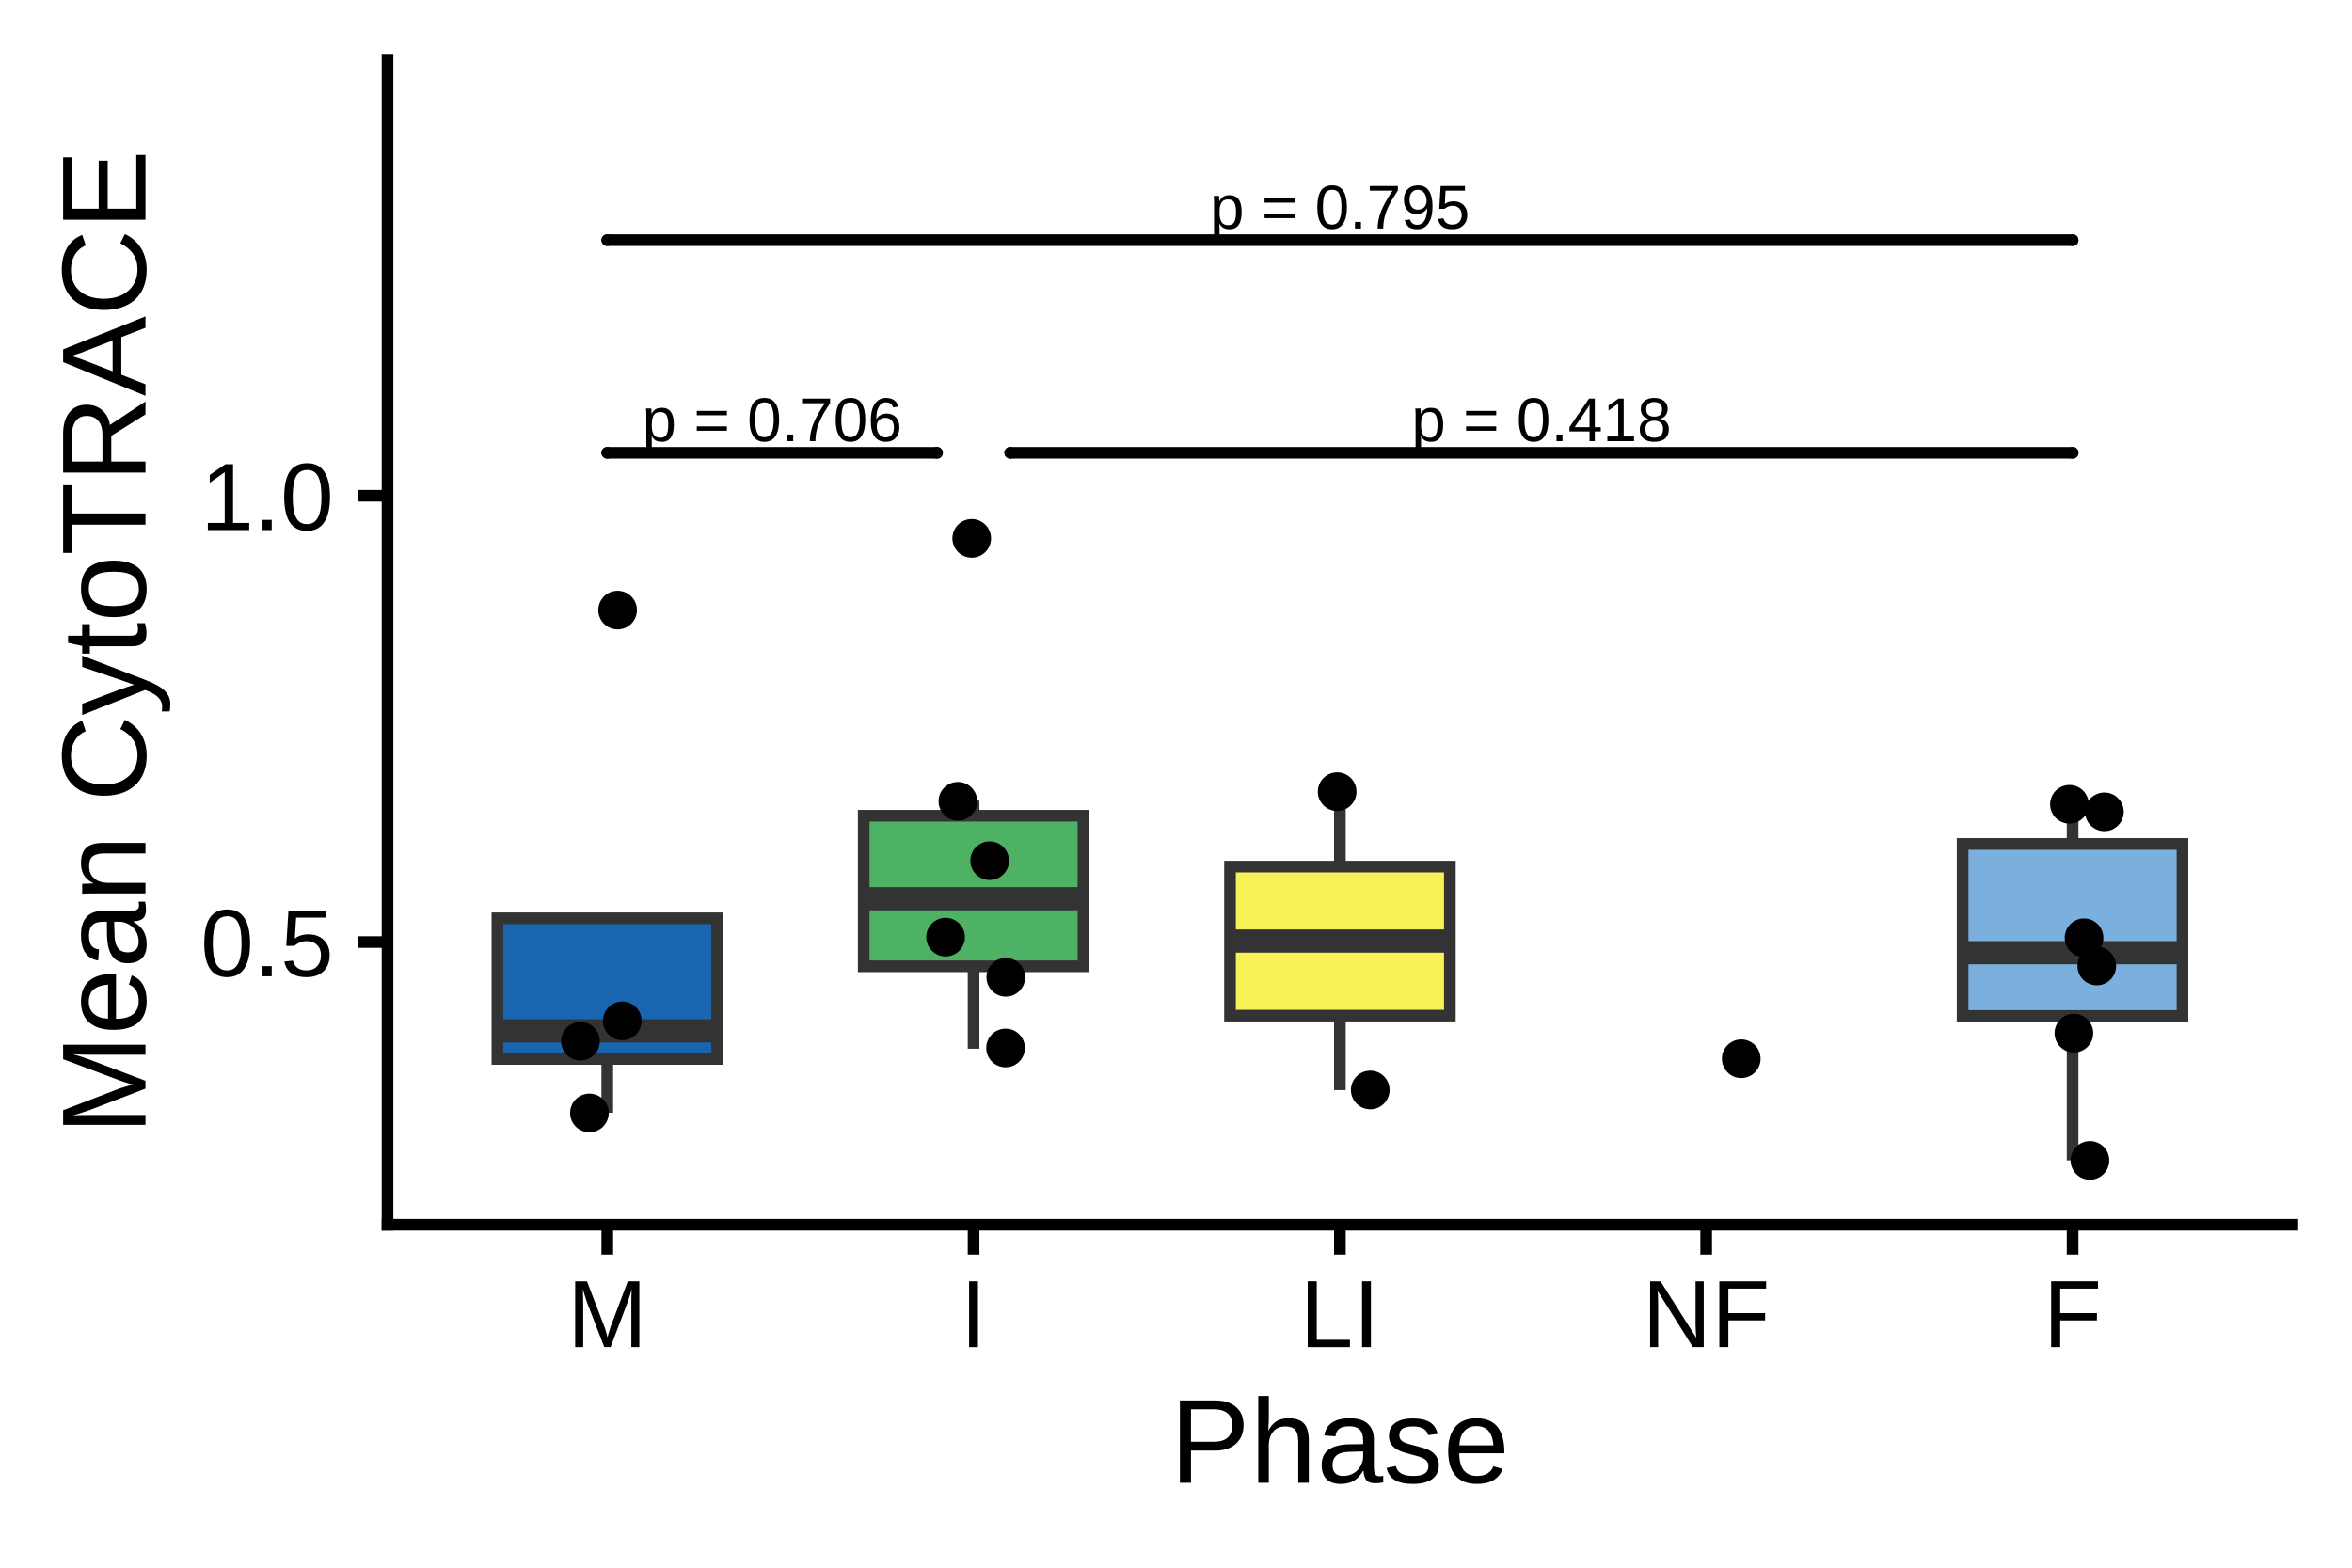
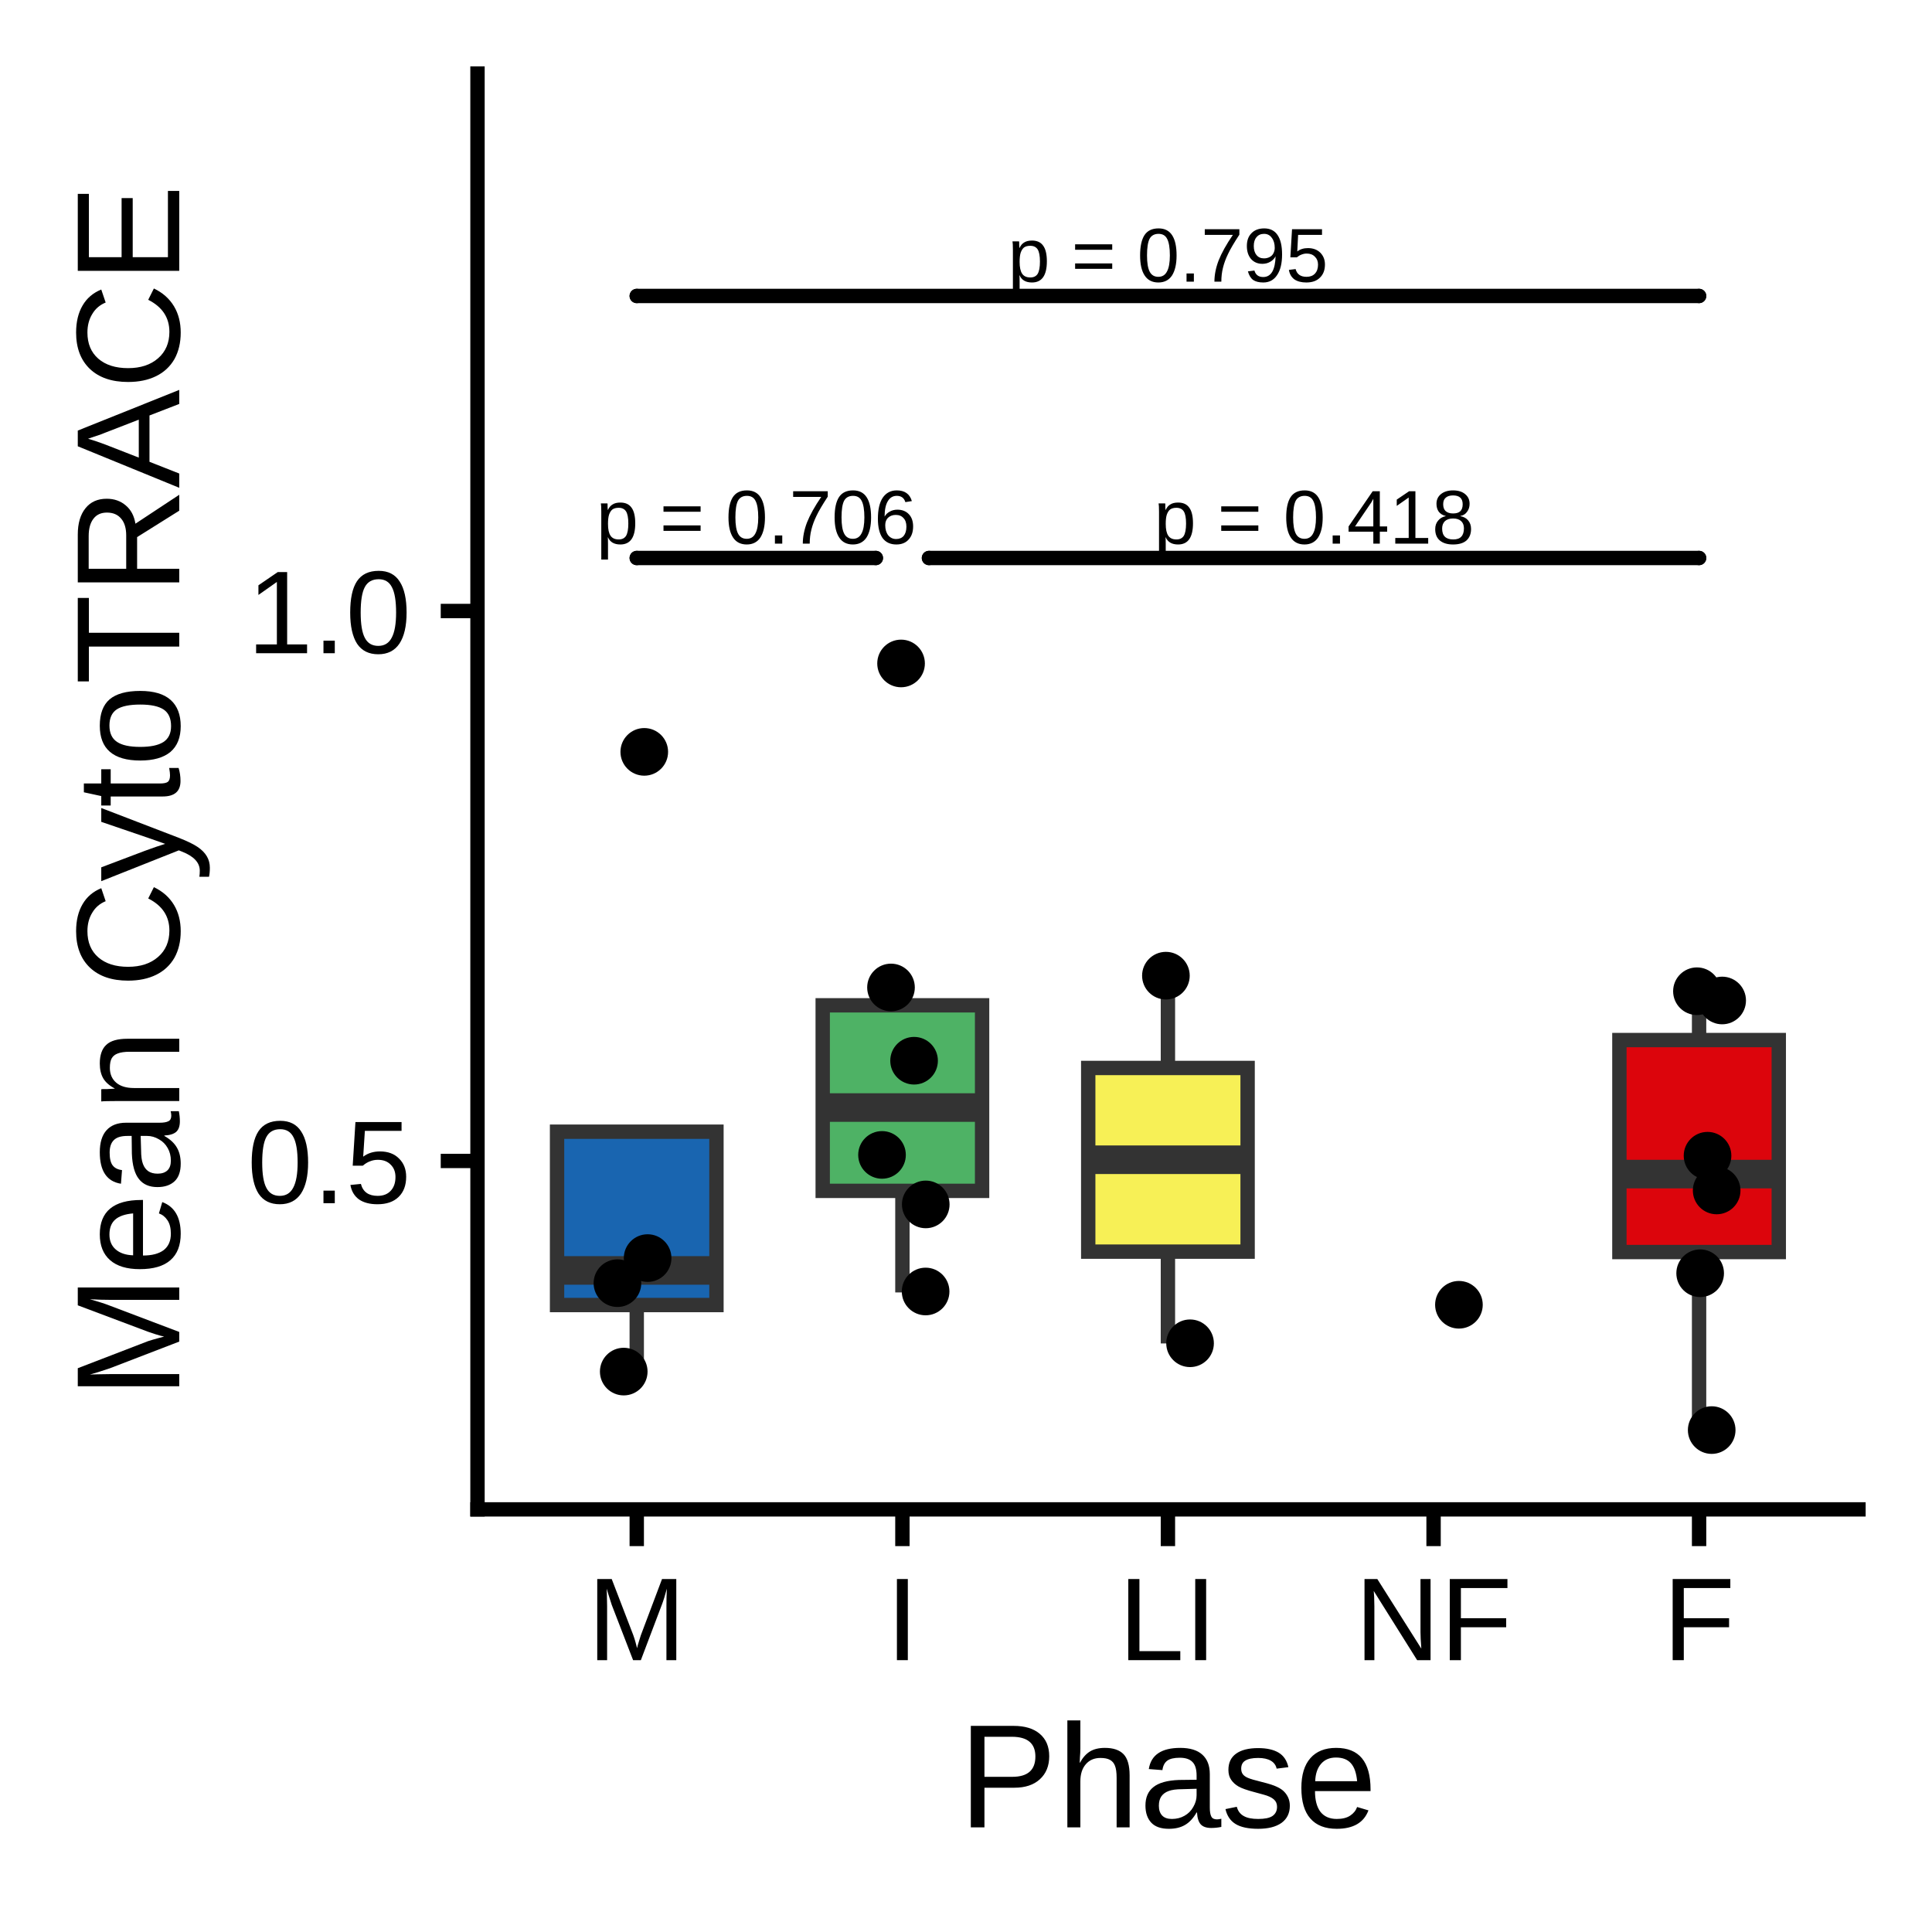
- <svg xmlns="http://www.w3.org/2000/svg" class="svglite" width="216.00pt" height="144.00pt" viewBox="0 0 216.00 144.00">
+ <svg xmlns="http://www.w3.org/2000/svg" class="svglite" width="144.00pt" height="144.00pt" viewBox="0 0 144.00 144.00">
  <defs>
    <style type="text/css">
    .svglite line, .svglite polyline, .svglite polygon, .svglite path, .svglite rect, .svglite circle {
      fill: none;
      stroke: #000000;
      stroke-linecap: round;
      stroke-linejoin: round;
      stroke-miterlimit: 10.00;
    }
    .svglite text {
      white-space: pre;
    }
  </style>
  </defs>
  <rect width="100%" height="100%" style="stroke: none; fill: #FFFFFF;" />
  <defs>
-     <clipPath id="cpMC4wMHwyMTYuMDB8MC4wMHwxNDQuMDA=">
-       <rect x="0.00" y="0.00" width="216.00" height="144.00" />
+     <clipPath id="cpMC4wMHwxNDQuMDB8MC4wMHwxNDQuMDA=">
+       <rect x="0.00" y="0.00" width="144.00" height="144.00" />
    </clipPath>
  </defs>
-   <g clip-path="url(#cpMC4wMHwyMTYuMDB8MC4wMHwxNDQuMDA=)">
-     <rect x="0.00" y="0.00" width="216.00" height="144.00" style="stroke-width: 1.07; stroke: #FFFFFF; fill: #FFFFFF;" />
+   <g clip-path="url(#cpMC4wMHwxNDQuMDB8MC4wMHwxNDQuMDA=)">
+     <rect x="-0" y="0.00" width="144.00" height="144.00" style="stroke-width: 1.07; stroke: #FFFFFF; fill: #FFFFFF;" />
  </g>
  <defs>
-     <clipPath id="cpMzUuNTl8MjEwLjUyfDUuNDh8MTEyLjUw">
-       <rect x="35.59" y="5.48" width="174.93" height="107.02" />
+     <clipPath id="cpMzUuNTl8MTM4LjUyfDUuNDh8MTEyLjUw">
+       <rect x="35.59" y="5.48" width="102.93" height="107.02" />
    </clipPath>
  </defs>
-   <g clip-path="url(#cpMzUuNTl8MjEwLjUyfDUuNDh8MTEyLjUw)">
-     <rect x="35.59" y="5.48" width="174.93" height="107.02" style="stroke-width: 1.07; stroke: none; fill: #FFFFFF;" />
-     <line x1="55.77" y1="84.35" x2="55.77" y2="84.35" style="stroke-width: 1.07; stroke: #333333; stroke-linecap: butt;" />
-     <line x1="55.77" y1="97.27" x2="55.77" y2="102.21" style="stroke-width: 1.07; stroke: #333333; stroke-linecap: butt;" />
-     <polygon points="45.68,84.35 45.68,97.27 65.86,97.27 65.86,84.35 45.68,84.35 " style="stroke-width: 1.07; stroke: #333333; stroke-linecap: butt; stroke-linejoin: miter; fill: #1965B0;" />
-     <line x1="45.68" y1="94.69" x2="65.86" y2="94.69" style="stroke-width: 2.13; stroke: #333333; stroke-linecap: butt; stroke-linejoin: miter;" />
-     <line x1="89.41" y1="74.93" x2="89.41" y2="73.54" style="stroke-width: 1.07; stroke: #333333; stroke-linecap: butt;" />
-     <line x1="89.41" y1="88.76" x2="89.41" y2="96.33" style="stroke-width: 1.07; stroke: #333333; stroke-linecap: butt;" />
-     <polygon points="79.32,74.93 79.32,88.76 99.50,88.76 99.50,74.93 79.32,74.93 " style="stroke-width: 1.07; stroke: #333333; stroke-linecap: butt; stroke-linejoin: miter; fill: #4EB265;" />
-     <line x1="79.32" y1="82.55" x2="99.50" y2="82.55" style="stroke-width: 2.13; stroke: #333333; stroke-linecap: butt; stroke-linejoin: miter;" />
-     <line x1="123.05" y1="79.60" x2="123.05" y2="72.75" style="stroke-width: 1.07; stroke: #333333; stroke-linecap: butt;" />
-     <line x1="123.05" y1="93.29" x2="123.05" y2="100.13" style="stroke-width: 1.07; stroke: #333333; stroke-linecap: butt;" />
-     <polygon points="112.96,79.60 112.96,93.29 133.15,93.29 133.15,79.60 112.96,79.60 " style="stroke-width: 1.07; stroke: #333333; stroke-linecap: butt; stroke-linejoin: miter; fill: #F7F056;" />
-     <line x1="112.96" y1="86.44" x2="133.15" y2="86.44" style="stroke-width: 2.13; stroke: #333333; stroke-linecap: butt; stroke-linejoin: miter;" />
-     <line x1="190.34" y1="77.52" x2="190.34" y2="73.94" style="stroke-width: 1.07; stroke: #333333; stroke-linecap: butt;" />
-     <line x1="190.34" y1="93.32" x2="190.34" y2="106.59" style="stroke-width: 1.07; stroke: #333333; stroke-linecap: butt;" />
-     <polygon points="180.24,77.52 180.24,93.32 200.43,93.32 200.43,77.52 180.24,77.52 " style="stroke-width: 1.07; stroke: #333333; stroke-linecap: butt; stroke-linejoin: miter; fill: #7BAFDE;" />
-     <line x1="180.24" y1="87.51" x2="200.43" y2="87.51" style="stroke-width: 2.13; stroke: #333333; stroke-linecap: butt; stroke-linejoin: miter;" />
-     <circle cx="125.84" cy="100.12" r="1.42" style="stroke-width: 0.71; fill: #000000;" />
-     <circle cx="92.35" cy="96.26" r="1.42" style="stroke-width: 0.71; fill: #000000;" />
-     <circle cx="87.97" cy="73.60" r="1.42" style="stroke-width: 0.71; fill: #000000;" />
-     <circle cx="192.56" cy="88.73" r="1.42" style="stroke-width: 0.71; fill: #000000;" />
-     <circle cx="56.72" cy="56.04" r="1.42" style="stroke-width: 0.71; fill: #000000;" />
-     <circle cx="190.46" cy="94.90" r="1.42" style="stroke-width: 0.71; fill: #000000;" />
-     <circle cx="191.93" cy="106.59" r="1.42" style="stroke-width: 0.71; fill: #000000;" />
-     <circle cx="53.31" cy="95.64" r="1.42" style="stroke-width: 0.71; fill: #000000;" />
-     <circle cx="191.39" cy="86.14" r="1.42" style="stroke-width: 0.71; fill: #000000;" />
-     <circle cx="57.15" cy="93.77" r="1.42" style="stroke-width: 0.71; fill: #000000;" />
-     <circle cx="190.05" cy="73.88" r="1.42" style="stroke-width: 0.71; fill: #000000;" />
-     <circle cx="90.89" cy="79.06" r="1.42" style="stroke-width: 0.71; fill: #000000;" />
-     <circle cx="193.26" cy="74.57" r="1.42" style="stroke-width: 0.71; fill: #000000;" />
-     <circle cx="54.13" cy="102.23" r="1.42" style="stroke-width: 0.71; fill: #000000;" />
-     <circle cx="122.80" cy="72.72" r="1.42" style="stroke-width: 0.71; fill: #000000;" />
-     <circle cx="92.37" cy="89.77" r="1.42" style="stroke-width: 0.71; fill: #000000;" />
-     <circle cx="159.91" cy="97.25" r="1.42" style="stroke-width: 0.71; fill: #000000;" />
-     <circle cx="86.84" cy="86.08" r="1.42" style="stroke-width: 0.71; fill: #000000;" />
-     <circle cx="89.24" cy="49.45" r="1.42" style="stroke-width: 0.71; fill: #000000;" />
-     <text x="70.91" y="40.52" text-anchor="middle" style="font-size: 5.69px; font-family: &quot;Arial&quot;;" textLength="23.85px" lengthAdjust="spacingAndGlyphs">p = 0.706</text>
-     <line x1="55.77" y1="41.59" x2="55.77" y2="41.59" style="stroke-width: 1.07;" />
-     <line x1="55.77" y1="41.59" x2="86.05" y2="41.59" style="stroke-width: 1.07;" />
-     <line x1="86.05" y1="41.59" x2="86.05" y2="41.59" style="stroke-width: 1.07;" />
-     <text x="141.56" y="40.52" text-anchor="middle" style="font-size: 5.69px; font-family: &quot;Arial&quot;;" textLength="23.85px" lengthAdjust="spacingAndGlyphs">p = 0.418</text>
-     <line x1="92.78" y1="41.59" x2="92.78" y2="41.59" style="stroke-width: 1.07;" />
-     <line x1="92.78" y1="41.59" x2="190.34" y2="41.59" style="stroke-width: 1.07;" />
-     <line x1="190.34" y1="41.59" x2="190.34" y2="41.59" style="stroke-width: 1.07;" />
-     <text x="123.05" y="20.99" text-anchor="middle" style="font-size: 5.69px; font-family: &quot;Arial&quot;;" textLength="23.85px" lengthAdjust="spacingAndGlyphs">p = 0.795</text>
-     <line x1="55.77" y1="22.06" x2="55.77" y2="22.06" style="stroke-width: 1.07;" />
-     <line x1="55.77" y1="22.06" x2="190.34" y2="22.06" style="stroke-width: 1.07;" />
-     <line x1="190.34" y1="22.06" x2="190.34" y2="22.06" style="stroke-width: 1.07;" />
+   <g clip-path="url(#cpMzUuNTl8MTM4LjUyfDUuNDh8MTEyLjUw)">
+     <rect x="35.59" y="5.48" width="102.93" height="107.02" style="stroke-width: 1.07; stroke: none; fill: #FFFFFF;" />
+     <line x1="47.46" y1="84.35" x2="47.46" y2="84.35" style="stroke-width: 1.07; stroke: #333333; stroke-linecap: butt;" />
+     <line x1="47.46" y1="97.27" x2="47.46" y2="102.21" style="stroke-width: 1.07; stroke: #333333; stroke-linecap: butt;" />
+     <polygon points="41.52,84.35 41.52,97.27 53.40,97.27 53.40,84.35 41.52,84.35 " style="stroke-width: 1.07; stroke: #333333; stroke-linecap: butt; stroke-linejoin: miter; fill: #1965B0;" />
+     <line x1="41.52" y1="94.69" x2="53.40" y2="94.69" style="stroke-width: 2.13; stroke: #333333; stroke-linecap: butt; stroke-linejoin: miter;" />
+     <line x1="67.26" y1="74.93" x2="67.26" y2="73.54" style="stroke-width: 1.07; stroke: #333333; stroke-linecap: butt;" />
+     <line x1="67.26" y1="88.76" x2="67.26" y2="96.33" style="stroke-width: 1.07; stroke: #333333; stroke-linecap: butt;" />
+     <polygon points="61.32,74.93 61.32,88.76 73.20,88.76 73.20,74.93 61.32,74.93 " style="stroke-width: 1.07; stroke: #333333; stroke-linecap: butt; stroke-linejoin: miter; fill: #4EB265;" />
+     <line x1="61.32" y1="82.55" x2="73.20" y2="82.55" style="stroke-width: 2.13; stroke: #333333; stroke-linecap: butt; stroke-linejoin: miter;" />
+     <line x1="87.05" y1="79.60" x2="87.05" y2="72.75" style="stroke-width: 1.07; stroke: #333333; stroke-linecap: butt;" />
+     <line x1="87.05" y1="93.29" x2="87.05" y2="100.13" style="stroke-width: 1.07; stroke: #333333; stroke-linecap: butt;" />
+     <polygon points="81.11,79.60 81.11,93.29 92.99,93.29 92.99,79.60 81.11,79.60 " style="stroke-width: 1.07; stroke: #333333; stroke-linecap: butt; stroke-linejoin: miter; fill: #F7F056;" />
+     <line x1="81.11" y1="86.44" x2="92.99" y2="86.44" style="stroke-width: 2.13; stroke: #333333; stroke-linecap: butt; stroke-linejoin: miter;" />
+     <line x1="126.64" y1="77.52" x2="126.64" y2="73.94" style="stroke-width: 1.07; stroke: #333333; stroke-linecap: butt;" />
+     <line x1="126.64" y1="93.32" x2="126.64" y2="106.59" style="stroke-width: 1.07; stroke: #333333; stroke-linecap: butt;" />
+     <polygon points="120.70,77.52 120.70,93.32 132.58,93.32 132.58,77.52 120.70,77.52 " style="stroke-width: 1.07; stroke: #333333; stroke-linecap: butt; stroke-linejoin: miter; fill: #DC050C;" />
+     <line x1="120.70" y1="87.51" x2="132.58" y2="87.51" style="stroke-width: 2.13; stroke: #333333; stroke-linecap: butt; stroke-linejoin: miter;" />
+     <circle cx="88.70" cy="100.12" r="1.42" style="stroke-width: 0.71; fill: #000000;" />
+     <circle cx="68.99" cy="96.26" r="1.42" style="stroke-width: 0.71; fill: #000000;" />
+     <circle cx="66.41" cy="73.60" r="1.42" style="stroke-width: 0.71; fill: #000000;" />
+     <circle cx="127.95" cy="88.73" r="1.42" style="stroke-width: 0.71; fill: #000000;" />
+     <circle cx="48.02" cy="56.04" r="1.42" style="stroke-width: 0.71; fill: #000000;" />
+     <circle cx="126.72" cy="94.90" r="1.42" style="stroke-width: 0.71; fill: #000000;" />
+     <circle cx="127.58" cy="106.59" r="1.42" style="stroke-width: 0.71; fill: #000000;" />
+     <circle cx="46.02" cy="95.64" r="1.42" style="stroke-width: 0.71; fill: #000000;" />
+     <circle cx="127.27" cy="86.14" r="1.42" style="stroke-width: 0.71; fill: #000000;" />
+     <circle cx="48.27" cy="93.77" r="1.42" style="stroke-width: 0.71; fill: #000000;" />
+     <circle cx="126.48" cy="73.88" r="1.42" style="stroke-width: 0.71; fill: #000000;" />
+     <circle cx="68.13" cy="79.06" r="1.42" style="stroke-width: 0.71; fill: #000000;" />
+     <circle cx="128.36" cy="74.57" r="1.42" style="stroke-width: 0.71; fill: #000000;" />
+     <circle cx="46.49" cy="102.23" r="1.42" style="stroke-width: 0.71; fill: #000000;" />
+     <circle cx="86.90" cy="72.72" r="1.42" style="stroke-width: 0.71; fill: #000000;" />
+     <circle cx="69.00" cy="89.77" r="1.42" style="stroke-width: 0.71; fill: #000000;" />
+     <circle cx="108.74" cy="97.25" r="1.42" style="stroke-width: 0.71; fill: #000000;" />
+     <circle cx="65.74" cy="86.08" r="1.42" style="stroke-width: 0.71; fill: #000000;" />
+     <circle cx="67.16" cy="49.45" r="1.42" style="stroke-width: 0.71; fill: #000000;" />
+     <text x="56.37" y="40.52" text-anchor="middle" style="font-size: 5.69px; font-family: &quot;Arial&quot;;" textLength="23.85px" lengthAdjust="spacingAndGlyphs">p = 0.706</text>
+     <line x1="47.46" y1="41.59" x2="47.46" y2="41.59" style="stroke-width: 1.07;" />
+     <line x1="47.46" y1="41.59" x2="65.28" y2="41.59" style="stroke-width: 1.07;" />
+     <line x1="65.28" y1="41.59" x2="65.28" y2="41.59" style="stroke-width: 1.07;" />
+     <text x="97.94" y="40.52" text-anchor="middle" style="font-size: 5.69px; font-family: &quot;Arial&quot;;" textLength="23.85px" lengthAdjust="spacingAndGlyphs">p = 0.418</text>
+     <line x1="69.24" y1="41.59" x2="69.24" y2="41.59" style="stroke-width: 1.07;" />
+     <line x1="69.24" y1="41.59" x2="126.64" y2="41.59" style="stroke-width: 1.07;" />
+     <line x1="126.64" y1="41.59" x2="126.64" y2="41.59" style="stroke-width: 1.07;" />
+     <text x="87.05" y="20.99" text-anchor="middle" style="font-size: 5.69px; font-family: &quot;Arial&quot;;" textLength="23.85px" lengthAdjust="spacingAndGlyphs">p = 0.795</text>
+     <line x1="47.46" y1="22.06" x2="47.46" y2="22.06" style="stroke-width: 1.07;" />
+     <line x1="47.46" y1="22.06" x2="126.64" y2="22.06" style="stroke-width: 1.07;" />
+     <line x1="126.64" y1="22.06" x2="126.64" y2="22.06" style="stroke-width: 1.07;" />
  </g>
-   <g clip-path="url(#cpMC4wMHwyMTYuMDB8MC4wMHwxNDQuMDA=)">
+   <g clip-path="url(#cpMC4wMHwxNDQuMDB8MC4wMHwxNDQuMDA=)">
    <polyline points="35.59,112.50 35.59,5.48 " style="stroke-width: 1.07; stroke-linecap: square;" />
    <text x="30.65" y="89.68" text-anchor="end" style="font-size: 8.80px; font-family: &quot;Arial&quot;;" textLength="12.24px" lengthAdjust="spacingAndGlyphs">0.5</text>
    <text x="30.65" y="48.69" text-anchor="end" style="font-size: 8.80px; font-family: &quot;Arial&quot;;" textLength="12.24px" lengthAdjust="spacingAndGlyphs">1.0</text>
    <polyline points="32.85,86.53 35.59,86.53 " style="stroke-width: 1.07; stroke-linecap: butt;" />
    <polyline points="32.85,45.54 35.59,45.54 " style="stroke-width: 1.07; stroke-linecap: butt;" />
-     <polyline points="35.59,112.50 210.52,112.50 " style="stroke-width: 1.07; stroke-linecap: square;" />
-     <polyline points="55.77,115.24 55.77,112.50 " style="stroke-width: 1.07; stroke-linecap: butt;" />
-     <polyline points="89.41,115.24 89.41,112.50 " style="stroke-width: 1.07; stroke-linecap: butt;" />
-     <polyline points="123.05,115.24 123.05,112.50 " style="stroke-width: 1.07; stroke-linecap: butt;" />
-     <polyline points="156.69,115.24 156.69,112.50 " style="stroke-width: 1.07; stroke-linecap: butt;" />
-     <polyline points="190.34,115.24 190.34,112.50 " style="stroke-width: 1.07; stroke-linecap: butt;" />
-     <text x="55.77" y="123.74" text-anchor="middle" style="font-size: 8.80px; font-family: &quot;Arial&quot;;" textLength="7.33px" lengthAdjust="spacingAndGlyphs">M</text>
-     <text x="89.41" y="123.74" text-anchor="middle" style="font-size: 8.80px; font-family: &quot;Arial&quot;;" textLength="2.45px" lengthAdjust="spacingAndGlyphs">I</text>
-     <text x="123.05" y="123.74" text-anchor="middle" style="font-size: 8.80px; font-family: &quot;Arial&quot;;" textLength="7.34px" lengthAdjust="spacingAndGlyphs">LI</text>
-     <text x="156.69" y="123.74" text-anchor="middle" style="font-size: 8.80px; font-family: &quot;Arial&quot;;" textLength="11.72px" lengthAdjust="spacingAndGlyphs">NF</text>
-     <text x="190.34" y="123.74" text-anchor="middle" style="font-size: 8.80px; font-family: &quot;Arial&quot;;" textLength="5.37px" lengthAdjust="spacingAndGlyphs">F</text>
-     <text x="123.05" y="136.20" text-anchor="middle" style="font-size: 11.00px; font-family: &quot;Arial&quot;;" textLength="31.20px" lengthAdjust="spacingAndGlyphs">Phase</text>
+     <polyline points="35.59,112.50 138.52,112.50 " style="stroke-width: 1.07; stroke-linecap: square;" />
+     <polyline points="47.46,115.24 47.46,112.50 " style="stroke-width: 1.07; stroke-linecap: butt;" />
+     <polyline points="67.26,115.24 67.26,112.50 " style="stroke-width: 1.07; stroke-linecap: butt;" />
+     <polyline points="87.05,115.24 87.05,112.50 " style="stroke-width: 1.07; stroke-linecap: butt;" />
+     <polyline points="106.85,115.24 106.85,112.50 " style="stroke-width: 1.07; stroke-linecap: butt;" />
+     <polyline points="126.64,115.24 126.64,112.50 " style="stroke-width: 1.07; stroke-linecap: butt;" />
+     <text x="47.46" y="123.74" text-anchor="middle" style="font-size: 8.80px; font-family: &quot;Arial&quot;;" textLength="7.33px" lengthAdjust="spacingAndGlyphs">M</text>
+     <text x="67.26" y="123.74" text-anchor="middle" style="font-size: 8.80px; font-family: &quot;Arial&quot;;" textLength="2.45px" lengthAdjust="spacingAndGlyphs">I</text>
+     <text x="87.05" y="123.74" text-anchor="middle" style="font-size: 8.80px; font-family: &quot;Arial&quot;;" textLength="7.34px" lengthAdjust="spacingAndGlyphs">LI</text>
+     <text x="106.85" y="123.74" text-anchor="middle" style="font-size: 8.80px; font-family: &quot;Arial&quot;;" textLength="11.72px" lengthAdjust="spacingAndGlyphs">NF</text>
+     <text x="126.64" y="123.74" text-anchor="middle" style="font-size: 8.80px; font-family: &quot;Arial&quot;;" textLength="5.37px" lengthAdjust="spacingAndGlyphs">F</text>
+     <text x="87.05" y="136.20" text-anchor="middle" style="font-size: 11.00px; font-family: &quot;Arial&quot;;" textLength="31.20px" lengthAdjust="spacingAndGlyphs">Phase</text>
    <text transform="translate(13.36,58.99) rotate(-90)" text-anchor="middle" style="font-size: 11.00px; font-family: &quot;Arial&quot;;" textLength="90.48px" lengthAdjust="spacingAndGlyphs">Mean CytoTRACE</text>
  </g>
</svg>
